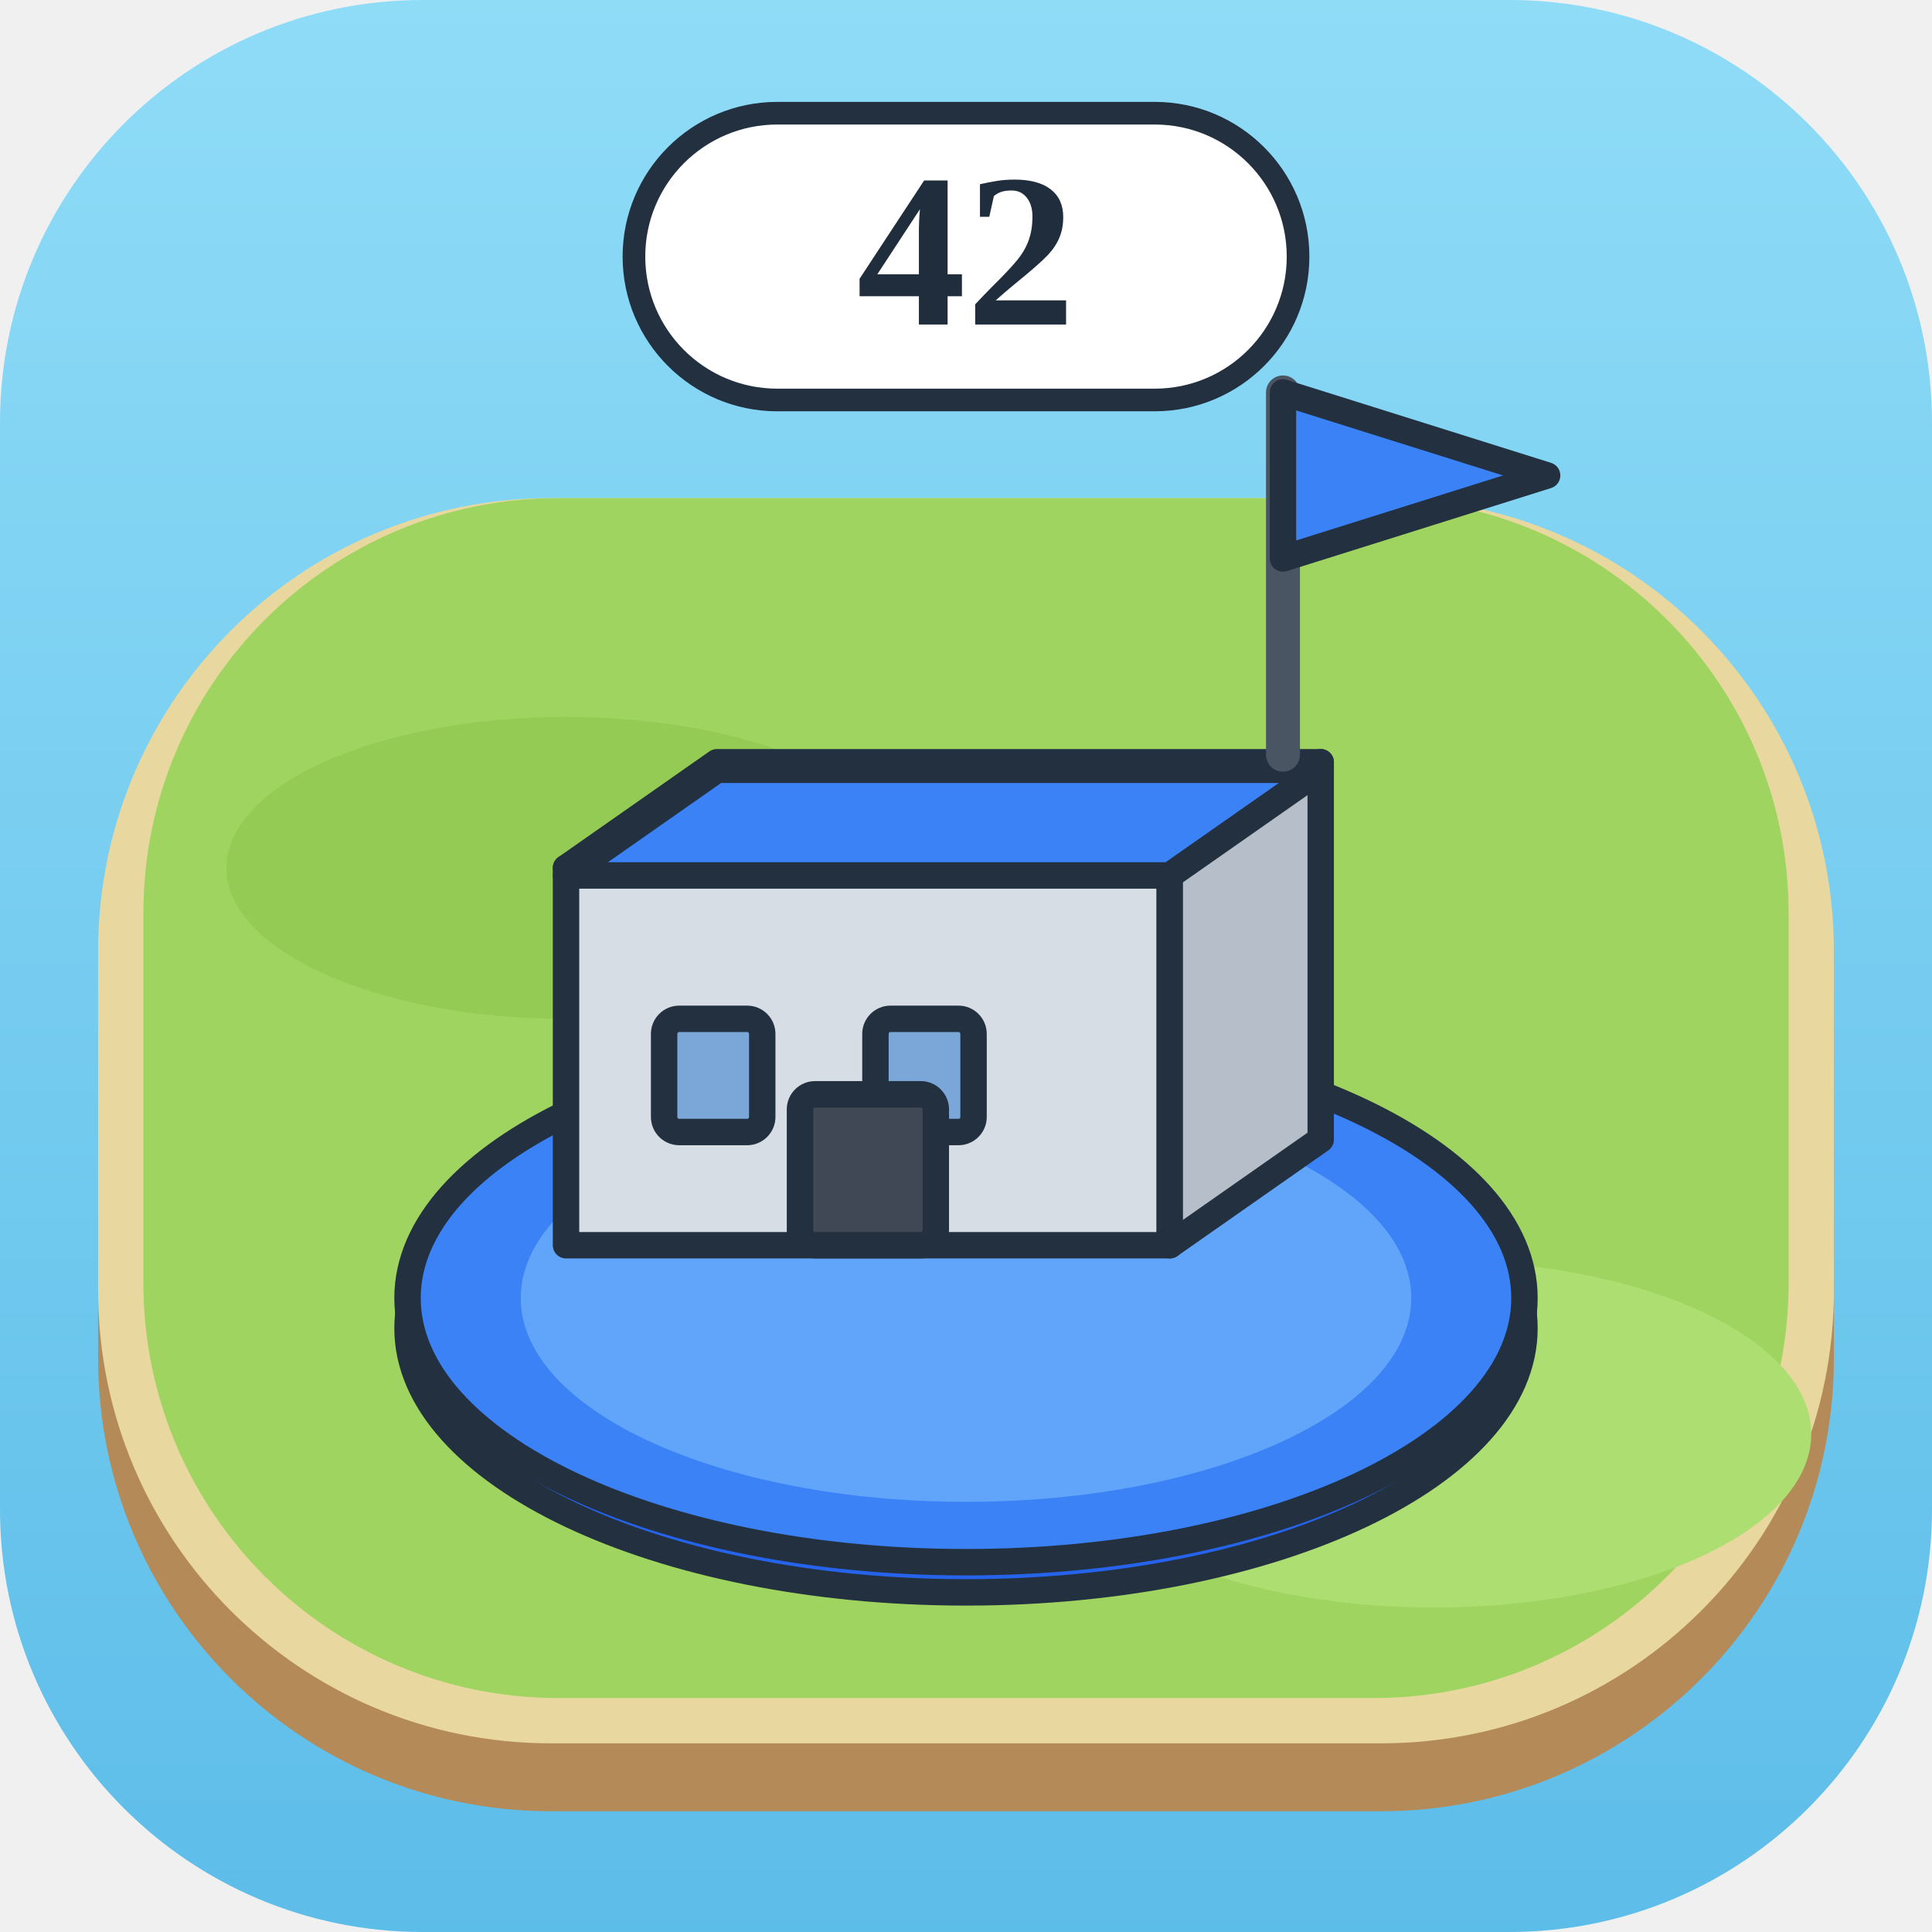
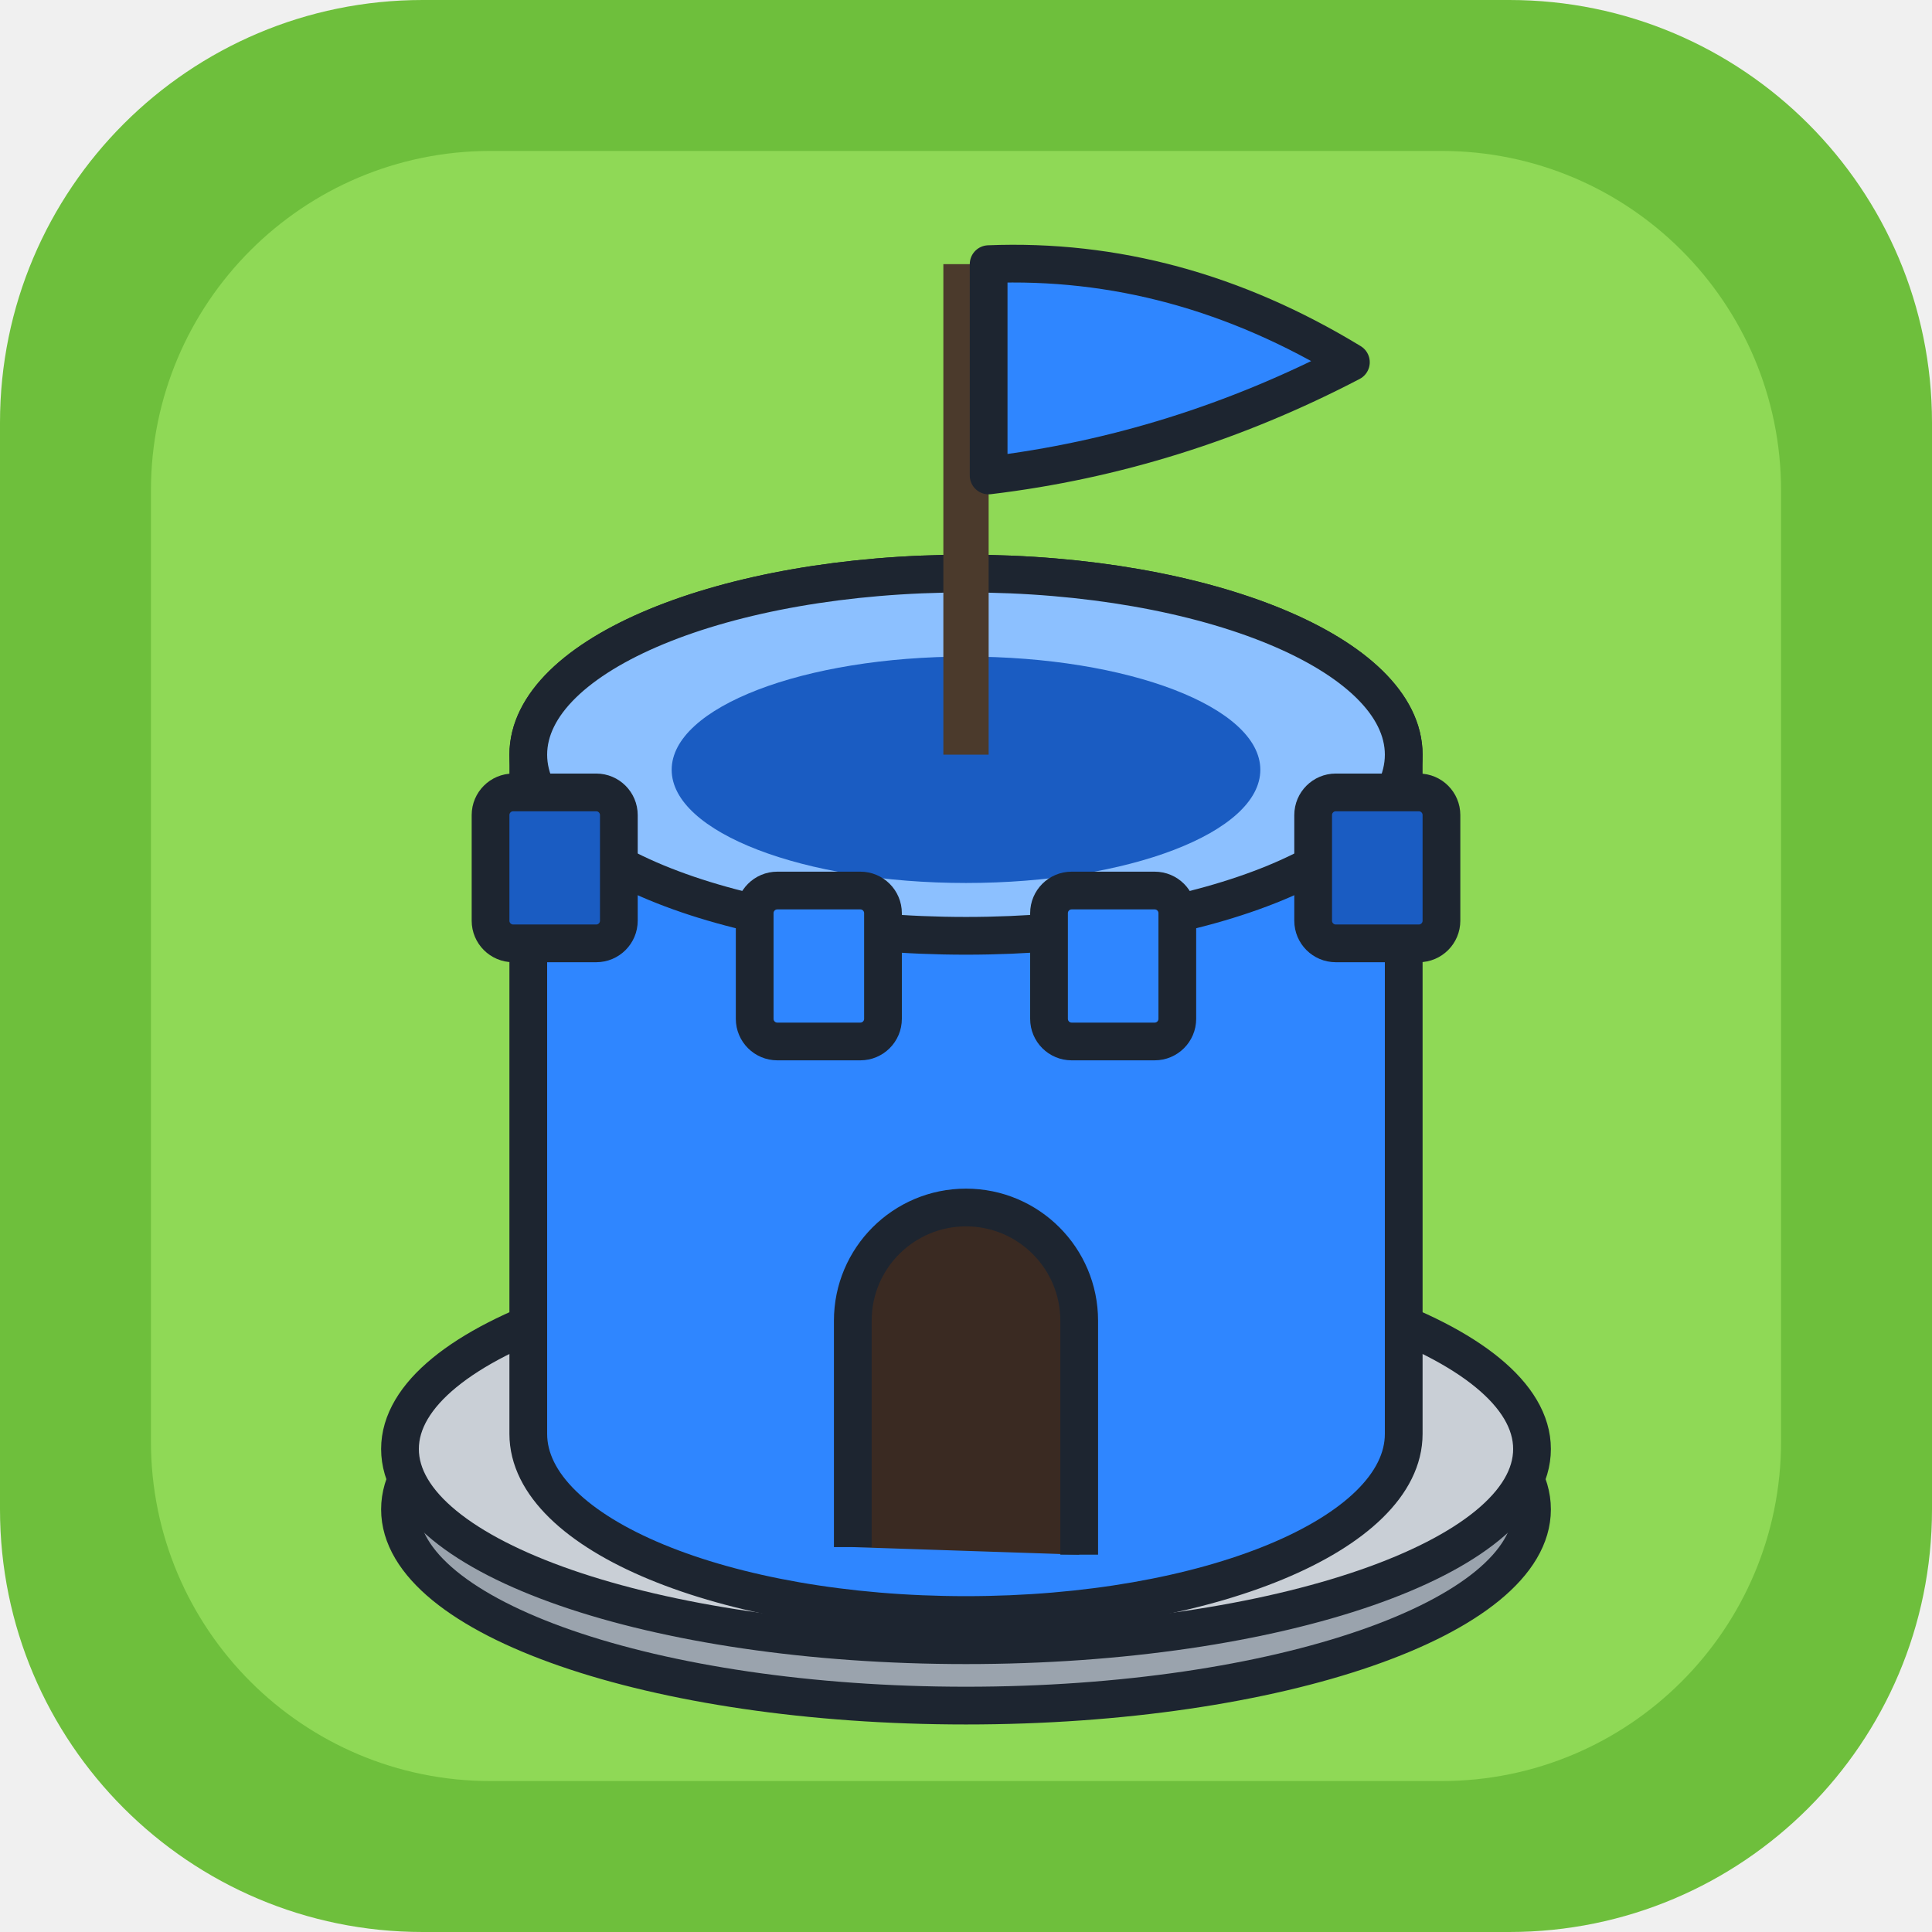
<svg xmlns="http://www.w3.org/2000/svg" viewBox="0 0 512 512" width="512" height="512">
-   <defs>
-     <linearGradient id="sky" x1="0" y1="0" x2="0" y2="1">
-       <stop offset="0" stop-color="#8fdcf7" />
-       <stop offset="1" stop-color="#5dbde9" />
-     </linearGradient>
-   </defs>
-   <rect width="512" height="512" rx="112" fill="url(#sky)" />
-   <rect x="26" y="150" width="460" height="330" rx="120" fill="#b48a58" />
-   <rect x="26" y="132" width="460" height="330" rx="120" fill="#e8d8a0" />
-   <rect x="38" y="132" width="436" height="318" rx="110" fill="#9ed45f" />
-   <ellipse cx="150" cy="230" rx="90" ry="40" fill="#93cb55" />
-   <ellipse cx="380" cy="380" rx="100" ry="46" fill="#adde72" />
-   <g stroke="#22303f" stroke-width="7" stroke-linejoin="round">
-     <ellipse cx="256" cy="352" rx="148" ry="70" fill="#2563eb" />
-     <ellipse cx="256" cy="344" rx="148" ry="70" fill="#3b82f6" />
-     <ellipse cx="256" cy="344" rx="118" ry="54" fill="#60a5fa" stroke="none" />
-     <path d="M150 330 V230 h160 v100 z" fill="#d7dde4" />
-     <path d="M310 330 V230 l40 -28 v100 z" fill="#b6bfc9" />
-     <path d="M150 230 h160 l40 -28 h-160 z" fill="#ffffff" />
-     <path d="M150 232 h160 l40 -28 h-160 z" fill="#3b82f6" />
-     <rect x="176" y="270" width="26" height="30" rx="4" fill="#7aa7d8" />
-     <rect x="232" y="270" width="26" height="30" rx="4" fill="#7aa7d8" />
-     <rect x="212" y="290" width="36" height="40" rx="4" fill="#3f4854" />
-     <path d="M340 200 v-96" stroke="#4a5563" stroke-width="9" stroke-linecap="round" />
-     <path d="M340 104 l70 22 l-70 22 z" fill="#3b82f6" />
+   <rect width="512" height="512" rx="112" fill="#6ebf3c" />
+   <rect x="40" y="40" width="432" height="432" rx="90" fill="#8fd956" />
+   <g stroke="#1d2530" stroke-width="10" stroke-linejoin="round">
+     <ellipse cx="256" cy="400" rx="150" ry="52" fill="#9aa3ad" />
+     <ellipse cx="256" cy="384" rx="150" ry="52" fill="#c9cfd6" />
+     <path d="M140 380 V200 A116 48 0 0 1 372 200 V380 A116 48 0 0 1 140 380 z" fill="#2f86ff" />
+     <ellipse cx="256" cy="200" rx="116" ry="48" fill="#8cc0ff" />
+     <ellipse cx="256" cy="204" rx="78" ry="30" fill="#1a5cc2" stroke="none" />
+     <path d="M226 410 V350 a30 30 0 0 1 60 0 V412" fill="#3a2a22" />
+     <path d="M256 200 V70" stroke="#4b3a2c" stroke-width="12" />
+     <path d="M262 70 q50 -2 96 26 q-46 24 -96 30 z" fill="#2f86ff" />
+     <rect x="130" y="210" width="34" height="40" rx="6" fill="#1a5cc2" />
+     <rect x="200" y="236" width="34" height="40" rx="6" fill="#2f86ff" />
+     <rect x="278" y="236" width="34" height="40" rx="6" fill="#2f86ff" />
+     <rect x="348" y="210" width="34" height="40" rx="6" fill="#1a5cc2" />
  </g>
-   <g stroke="#22303f" stroke-width="6">
-     <rect x="168" y="30" width="176" height="76" rx="38" fill="#ffffff" />
-   </g>
-   <text x="256" y="86" text-anchor="middle" font-family="Baloo 2, Arial Black, Arial, sans-serif" font-weight="800" font-size="58" fill="#1f2d3d">42</text>
</svg>
